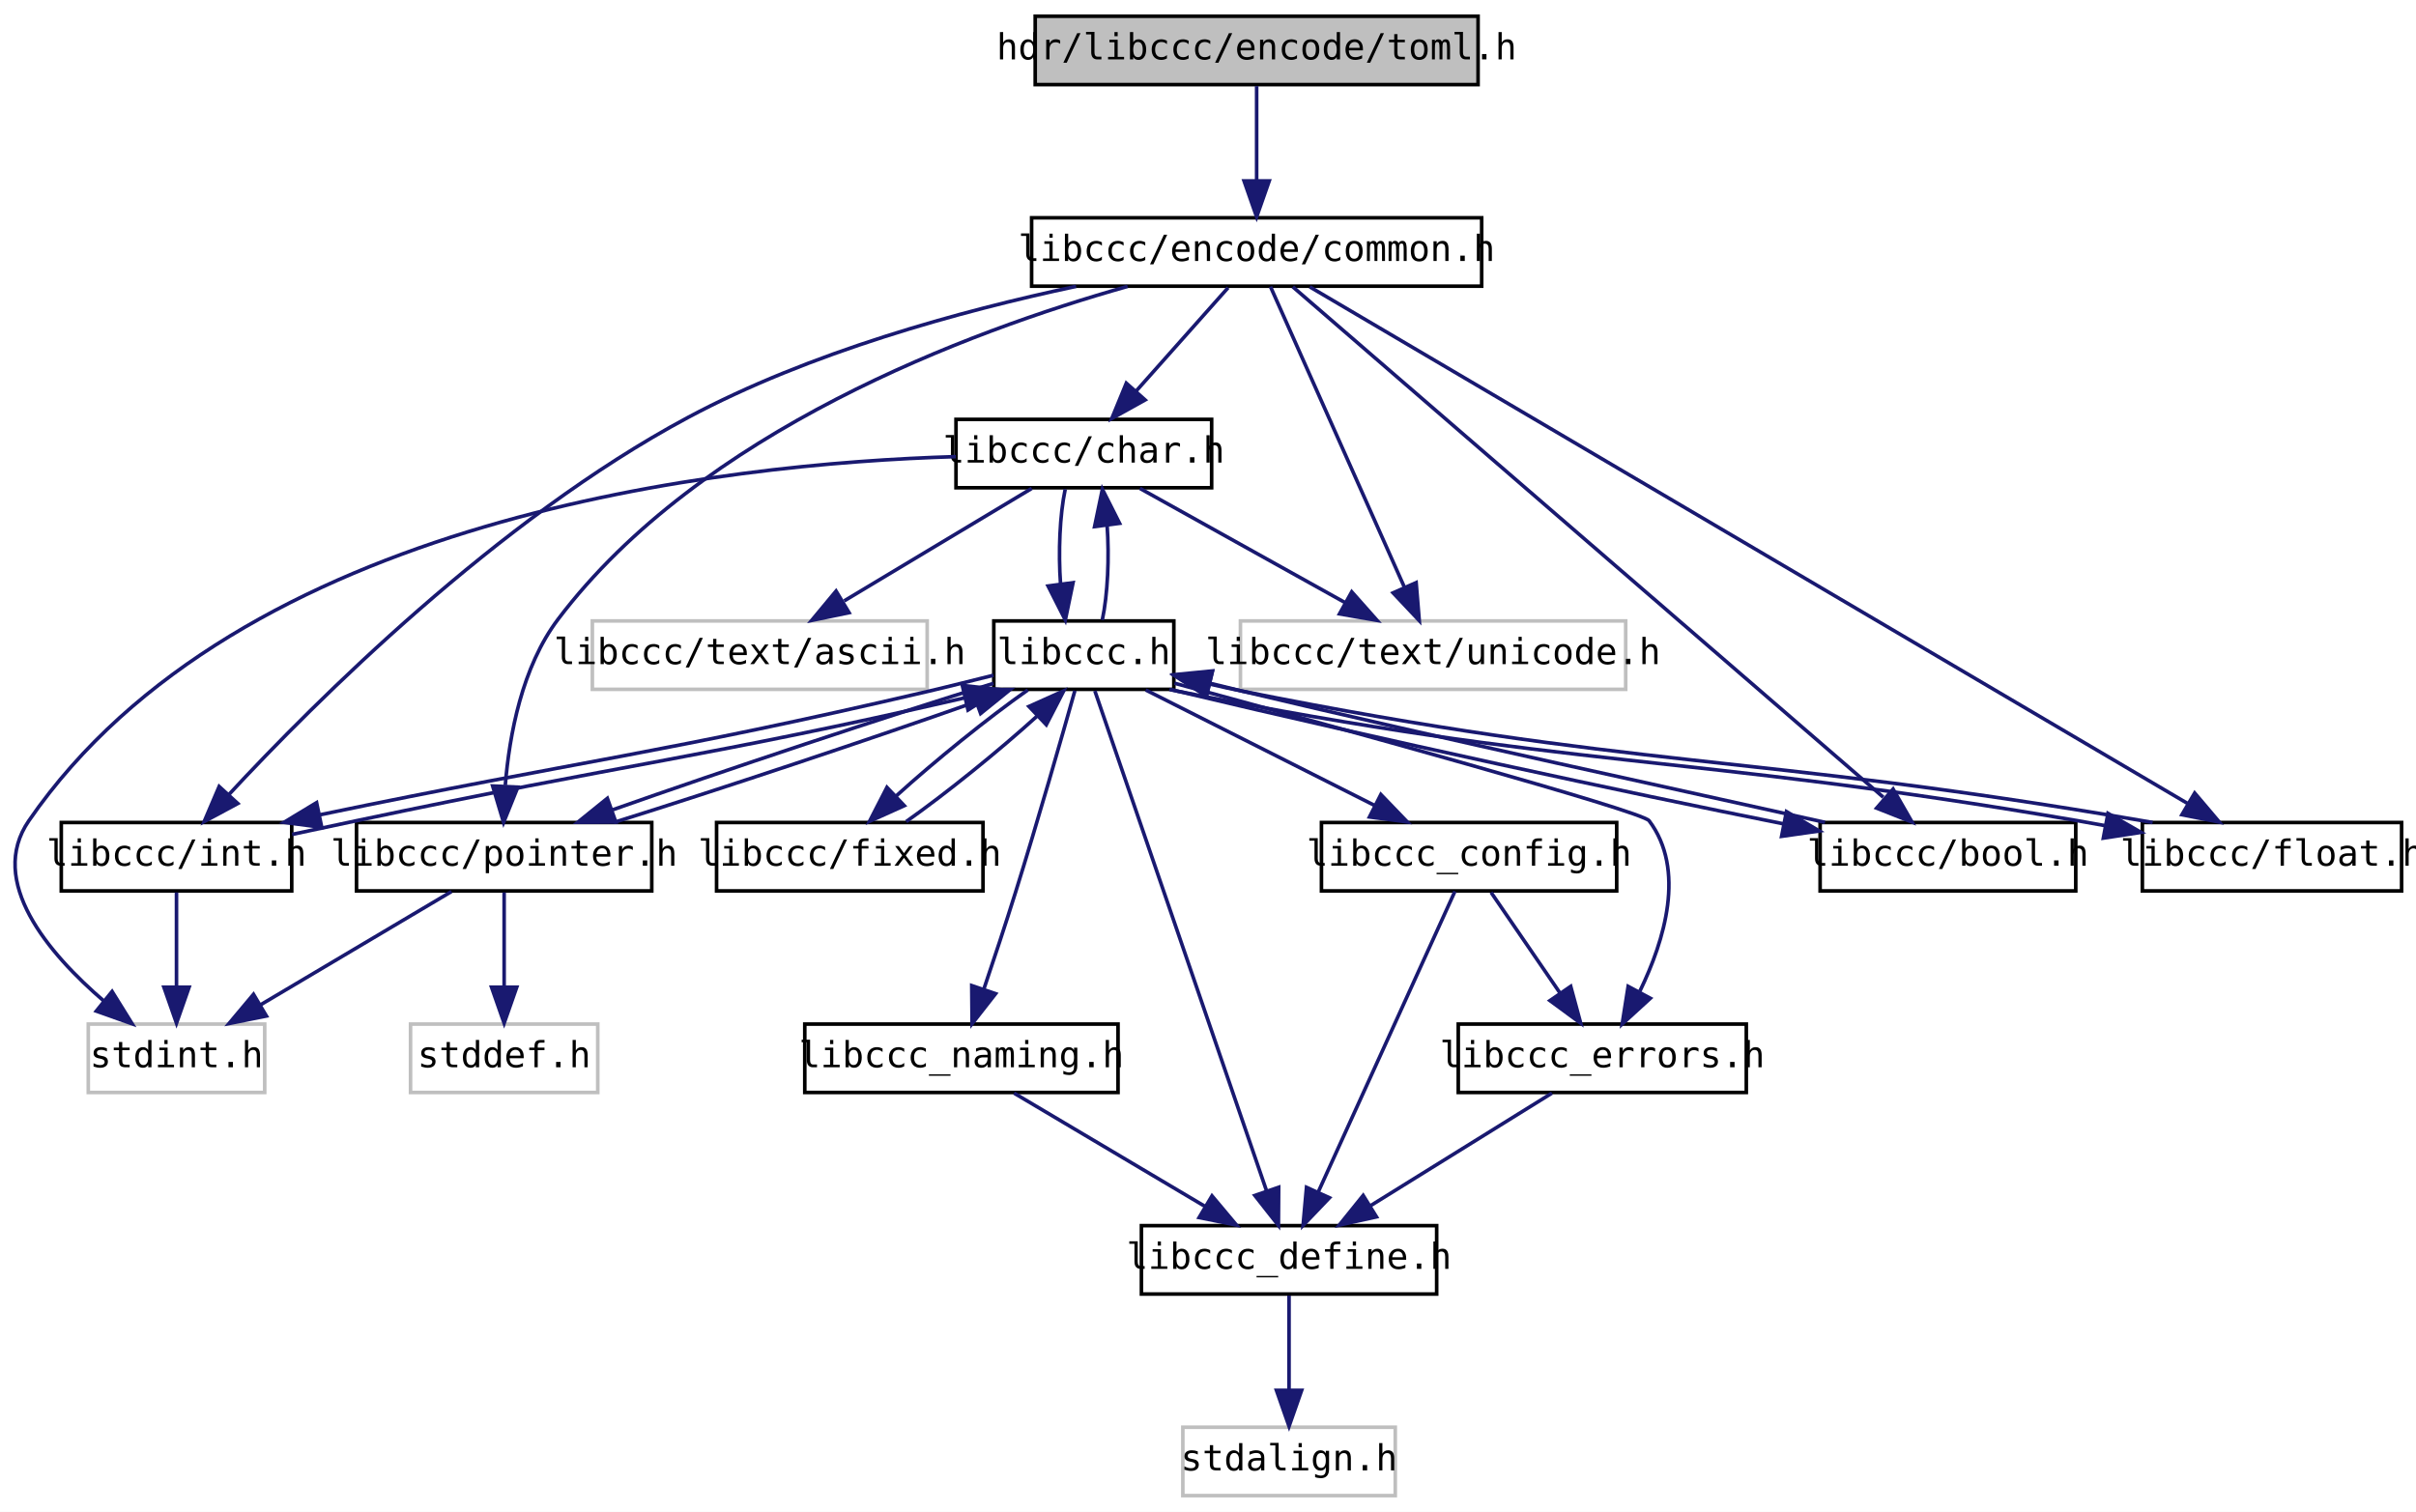
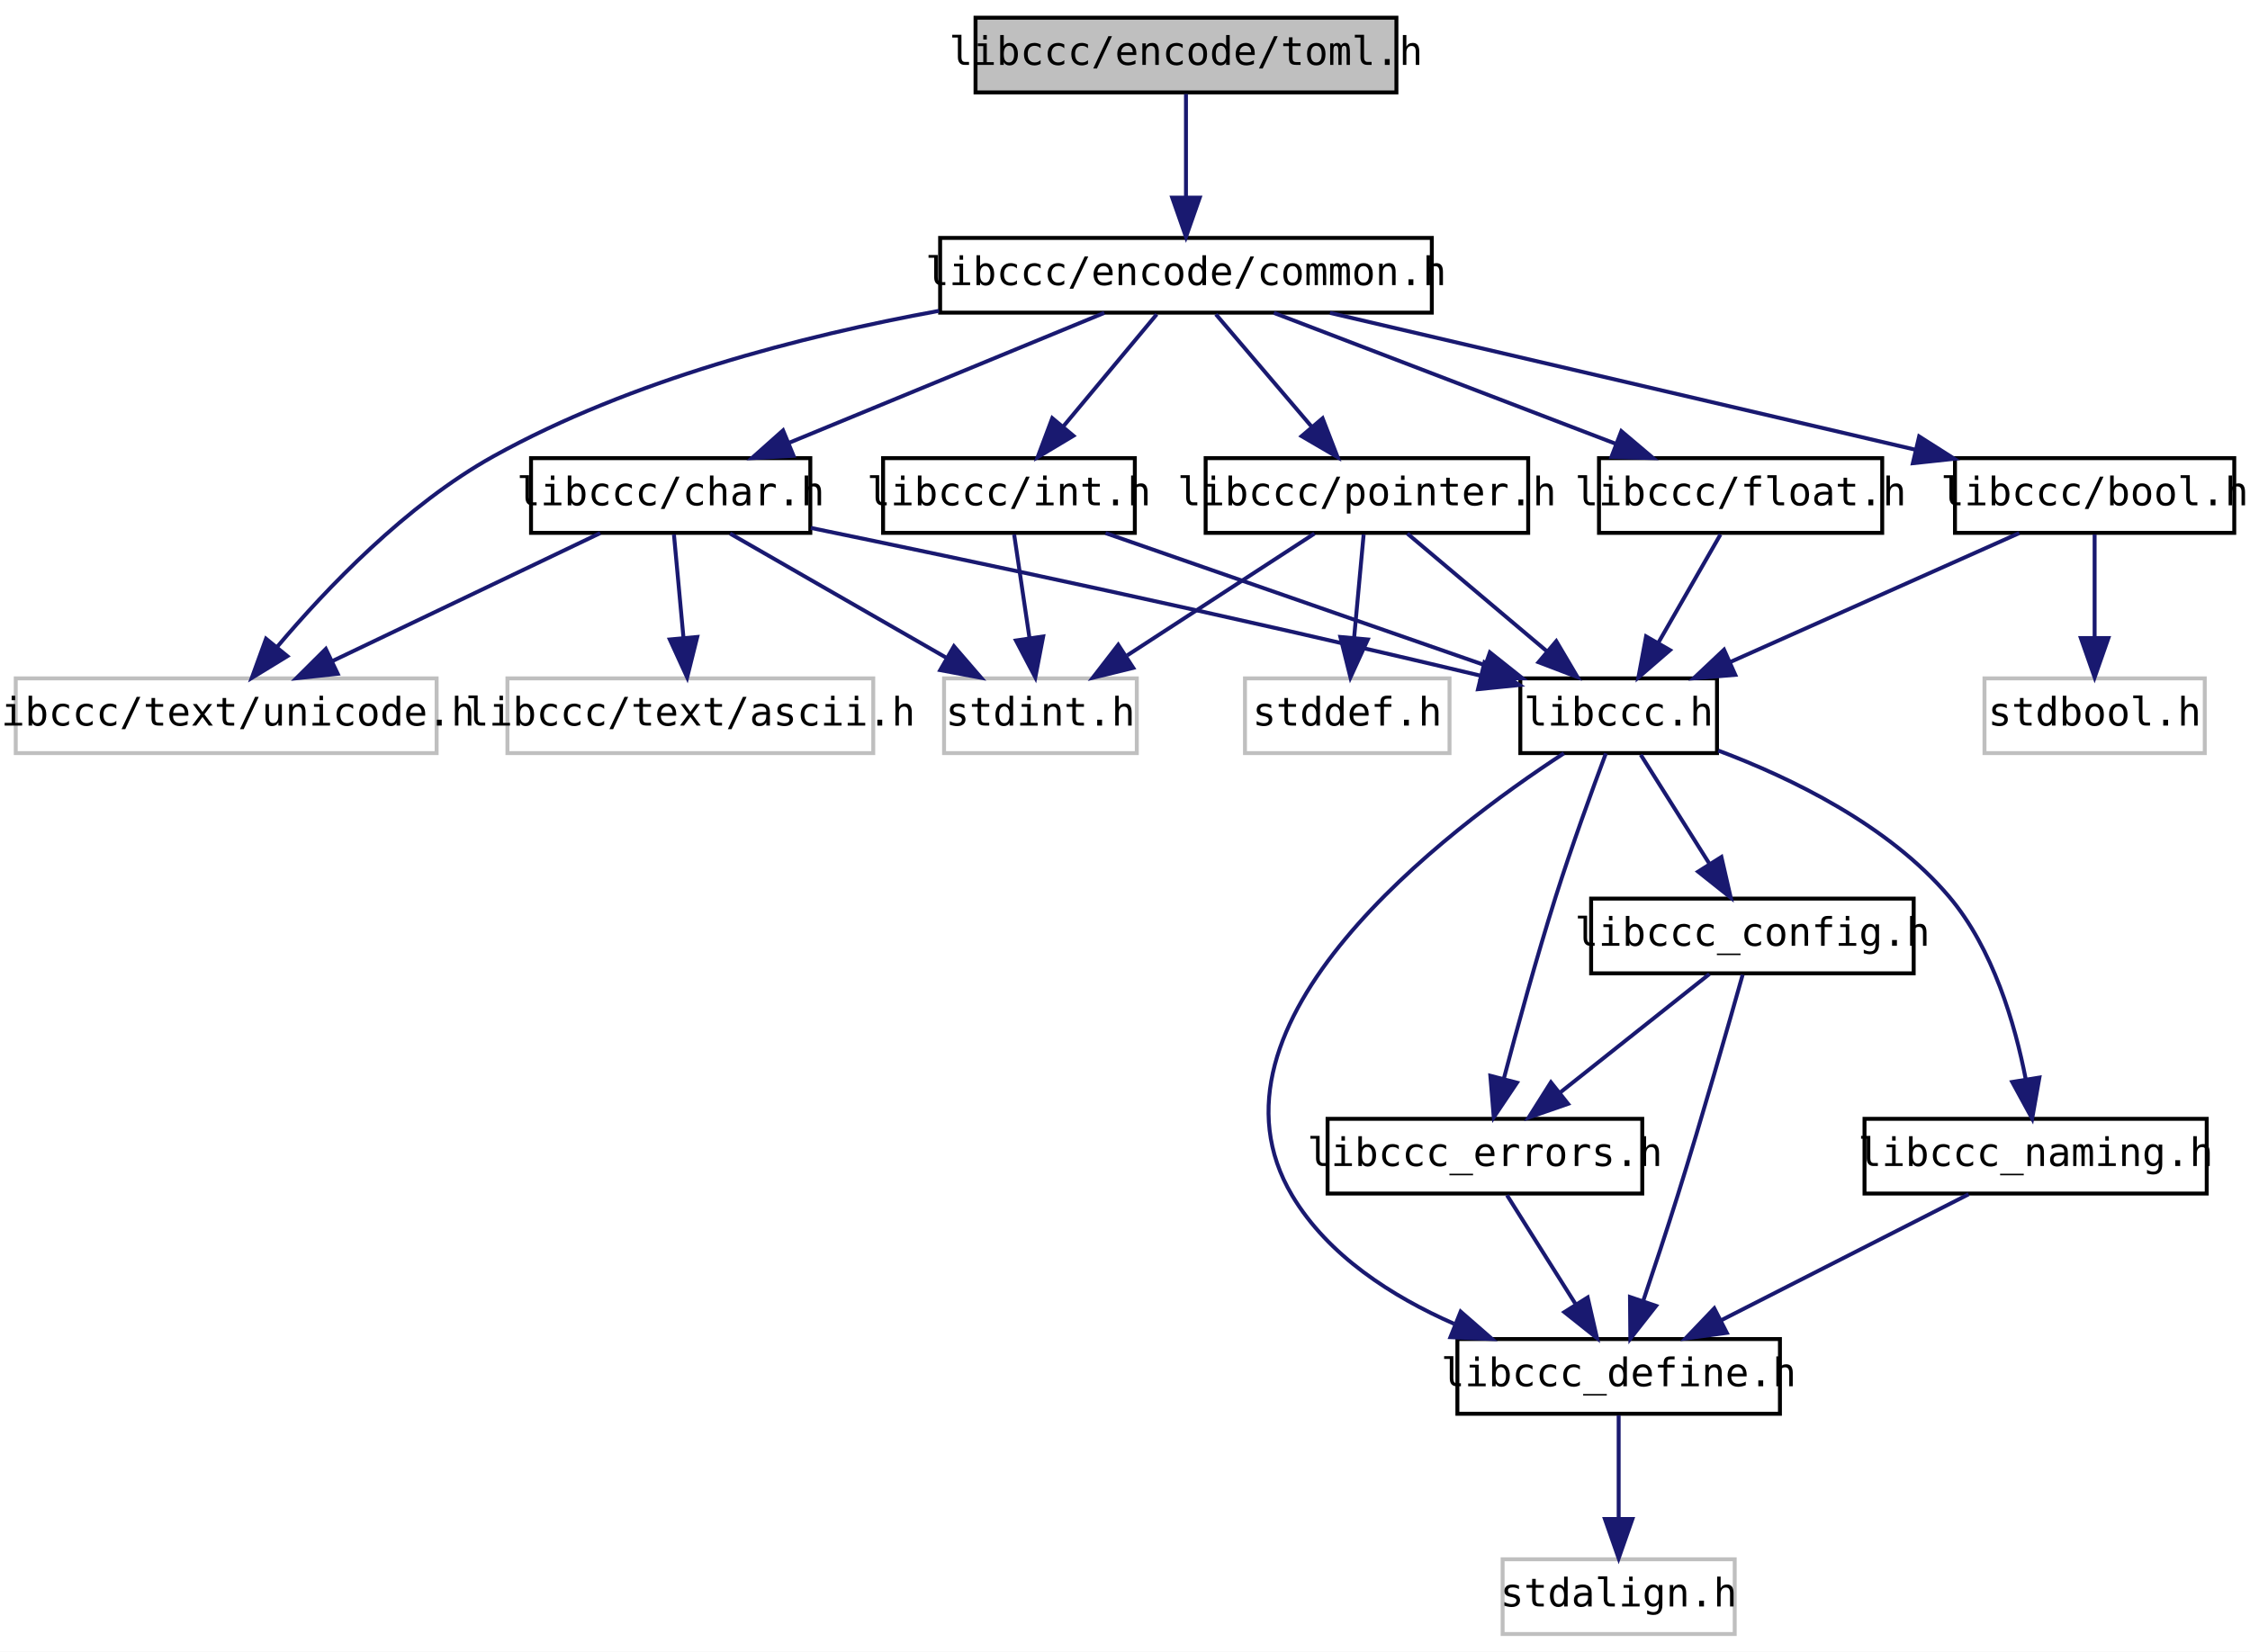
- <svg xmlns="http://www.w3.org/2000/svg" xmlns:xlink="http://www.w3.org/1999/xlink" width="671pt" height="420pt" viewBox="0.00 0.00 671.02 420.00">
+ <svg xmlns="http://www.w3.org/2000/svg" xmlns:xlink="http://www.w3.org/1999/xlink" width="572pt" height="420pt" viewBox="0.00 0.00 572.00 420.00">
  <g id="graph0" class="graph" transform="scale(1 1) rotate(0) translate(4 416)">
-     <polygon fill="white" stroke="transparent" points="-4,4 -4,-416 667.02,-416 667.02,4 -4,4" />
+     <polygon fill="white" stroke="transparent" points="-4,4 -4,-416 568,-416 568,4 -4,4" />
    <g id="node1" class="node">
      <g id="a_node1">
        <a xlink:title=" ">
-           <polygon fill="#bfbfbf" stroke="black" points="283.52,-392.5 283.52,-411.5 406.52,-411.5 406.52,-392.5 283.52,-392.5" />
-           <text text-anchor="middle" x="345.02" y="-399.5" font-family="Consolas" font-size="10.00">hdr/libccc/encode/toml.h</text>
+           <polygon fill="#bfbfbf" stroke="black" points="244,-392.5 244,-411.5 351,-411.5 351,-392.5 244,-392.5" />
+           <text text-anchor="middle" x="297.5" y="-399.5" font-family="Consolas" font-size="10.00">libccc/encode/toml.h</text>
        </a>
      </g>
    </g>
    <g id="node2" class="node">
      <g id="a_node2">
        <a xlink:href="common_8h.html" target="_top" xlink:title=" ">
-           <polygon fill="white" stroke="black" points="282.52,-336.5 282.52,-355.5 407.52,-355.5 407.52,-336.5 282.52,-336.5" />
-           <text text-anchor="middle" x="345.02" y="-343.5" font-family="Consolas" font-size="10.00">libccc/encode/common.h</text>
+           <polygon fill="white" stroke="black" points="235,-336.5 235,-355.5 360,-355.5 360,-336.5 235,-336.5" />
+           <text text-anchor="middle" x="297.5" y="-343.5" font-family="Consolas" font-size="10.00">libccc/encode/common.h</text>
        </a>
      </g>
    </g>
    <g id="edge1" class="edge">
-       <path fill="none" stroke="midnightblue" d="M345.02,-392.08C345.02,-385.01 345.02,-374.86 345.02,-365.99" />
-       <polygon fill="midnightblue" stroke="midnightblue" points="348.52,-365.75 345.02,-355.75 341.52,-365.75 348.52,-365.75" />
+       <path fill="none" stroke="midnightblue" d="M297.5,-392.08C297.5,-385.01 297.5,-374.86 297.5,-365.99" />
+       <polygon fill="midnightblue" stroke="midnightblue" points="301,-365.75 297.5,-355.75 294,-365.75 301,-365.75" />
    </g>
    <g id="node3" class="node">
      <g id="a_node3">
        <a xlink:href="char_8h.html" target="_top" xlink:title=" ">
-           <polygon fill="white" stroke="black" points="261.52,-280.5 261.52,-299.5 332.52,-299.5 332.52,-280.5 261.52,-280.5" />
-           <text text-anchor="middle" x="297.02" y="-287.5" font-family="Consolas" font-size="10.00">libccc/char.h</text>
+           <polygon fill="white" stroke="black" points="131,-280.5 131,-299.5 202,-299.5 202,-280.5 131,-280.5" />
+           <text text-anchor="middle" x="166.5" y="-287.5" font-family="Consolas" font-size="10.00">libccc/char.h</text>
        </a>
      </g>
    </g>
    <g id="edge2" class="edge">
-       <path fill="none" stroke="midnightblue" d="M337.09,-336.08C330.17,-328.3 319.95,-316.8 311.56,-307.37" />
-       <polygon fill="midnightblue" stroke="midnightblue" points="314.05,-304.9 304.79,-299.75 308.82,-309.55 314.05,-304.9" />
-     </g>
-     <g id="node11" class="node">
-       <g id="a_node11">
-         <a xlink:href="bool_8h.html" target="_top" xlink:title=" ">
-           <polygon fill="white" stroke="black" points="501.52,-168.5 501.52,-187.5 572.52,-187.5 572.52,-168.5 501.52,-168.5" />
-           <text text-anchor="middle" x="537.02" y="-175.5" font-family="Consolas" font-size="10.00">libccc/bool.h</text>
-         </a>
-       </g>
-     </g>
-     <g id="edge30" class="edge">
-       <path fill="none" stroke="midnightblue" d="M355.07,-336.31C385.91,-309.64 479.51,-228.72 519.07,-194.52" />
-       <polygon fill="midnightblue" stroke="midnightblue" points="521.79,-196.79 527.06,-187.61 517.21,-191.5 521.79,-196.79" />
+       <path fill="none" stroke="midnightblue" d="M276.74,-336.44C255.18,-327.56 221.24,-313.56 196.71,-303.45" />
+       <polygon fill="midnightblue" stroke="midnightblue" points="197.74,-300.09 187.16,-299.52 195.07,-306.56 197.74,-300.09" />
    </g>
    <g id="node12" class="node">
      <g id="a_node12">
-         <a xlink:href="int_8h.html" target="_top" xlink:title=" ">
-           <polygon fill="white" stroke="black" points="13.02,-168.5 13.02,-187.5 77.02,-187.5 77.02,-168.5 13.02,-168.5" />
-           <text text-anchor="middle" x="45.02" y="-175.5" font-family="Consolas" font-size="10.00">libccc/int.h</text>
-         </a>
-       </g>
-     </g>
-     <g id="edge31" class="edge">
-       <path fill="none" stroke="midnightblue" d="M294.88,-336.45C262.73,-329.61 220.83,-318.11 187.02,-300 134.2,-271.72 83.57,-221.13 59.54,-195.24" />
-       <polygon fill="midnightblue" stroke="midnightblue" points="62.04,-192.78 52.71,-187.76 56.87,-197.5 62.04,-192.78" />
-     </g>
-     <g id="node14" class="node">
-       <g id="a_node14">
-         <a xlink:href="float_8h.html" target="_top" xlink:title=" ">
-           <polygon fill="white" stroke="black" points="591.02,-168.5 591.02,-187.5 663.02,-187.5 663.02,-168.5 591.02,-168.5" />
-           <text text-anchor="middle" x="627.02" y="-175.5" font-family="Consolas" font-size="10.00">libccc/float.h</text>
-         </a>
-       </g>
-     </g>
-     <g id="edge32" class="edge">
-       <path fill="none" stroke="midnightblue" d="M359.78,-336.31C405.85,-309.19 547.21,-225.98 603.51,-192.83" />
-       <polygon fill="midnightblue" stroke="midnightblue" points="605.55,-195.69 612.4,-187.61 602,-189.66 605.55,-195.69" />
+         <a xlink:title=" ">
+           <polygon fill="white" stroke="#bfbfbf" points="0,-224.5 0,-243.5 107,-243.5 107,-224.5 0,-224.5" />
+           <text text-anchor="middle" x="53.5" y="-231.5" font-family="Consolas" font-size="10.00">libccc/text/unicode.h</text>
+         </a>
+       </g>
+     </g>
+     <g id="edge28" class="edge">
+       <path fill="none" stroke="midnightblue" d="M234.73,-336.96C199.77,-330.57 156.39,-319.36 121.5,-300 99.3,-287.68 78.98,-266.35 66.45,-251.5" />
+       <polygon fill="midnightblue" stroke="midnightblue" points="69.05,-249.15 60.01,-243.62 63.63,-253.58 69.05,-249.15" />
+     </g>
+     <g id="node13" class="node">
+       <g id="a_node13">
+         <a xlink:href="bool_8h.html" target="_top" xlink:title=" ">
+           <polygon fill="white" stroke="black" points="493,-280.5 493,-299.5 564,-299.5 564,-280.5 493,-280.5" />
+           <text text-anchor="middle" x="528.5" y="-287.5" font-family="Consolas" font-size="10.00">libccc/bool.h</text>
+         </a>
+       </g>
+     </g>
+     <g id="edge16" class="edge">
+       <path fill="none" stroke="midnightblue" d="M334.1,-336.44C374.47,-327.01 439.46,-311.82 483.05,-301.62" />
+       <polygon fill="midnightblue" stroke="midnightblue" points="483.89,-305.02 492.83,-299.34 482.29,-298.21 483.89,-305.02" />
    </g>
    <g id="node15" class="node">
      <g id="a_node15">
+         <a xlink:href="int_8h.html" target="_top" xlink:title=" ">
+           <polygon fill="white" stroke="black" points="220.5,-280.5 220.5,-299.5 284.5,-299.5 284.5,-280.5 220.5,-280.5" />
+           <text text-anchor="middle" x="252.5" y="-287.5" font-family="Consolas" font-size="10.00">libccc/int.h</text>
+         </a>
+       </g>
+     </g>
+     <g id="edge19" class="edge">
+       <path fill="none" stroke="midnightblue" d="M290.07,-336.08C283.65,-328.38 274.19,-317.03 266.38,-307.65" />
+       <polygon fill="midnightblue" stroke="midnightblue" points="268.88,-305.19 259.79,-299.75 263.51,-309.67 268.88,-305.19" />
+     </g>
+     <g id="node16" class="node">
+       <g id="a_node16">
+         <a xlink:href="float_8h.html" target="_top" xlink:title=" ">
+           <polygon fill="white" stroke="black" points="402.5,-280.5 402.5,-299.5 474.5,-299.5 474.5,-280.5 402.5,-280.5" />
+           <text text-anchor="middle" x="438.5" y="-287.5" font-family="Consolas" font-size="10.00">libccc/float.h</text>
+         </a>
+       </g>
+     </g>
+     <g id="edge22" class="edge">
+       <path fill="none" stroke="midnightblue" d="M319.84,-336.44C343.25,-327.48 380.24,-313.31 406.69,-303.18" />
+       <polygon fill="midnightblue" stroke="midnightblue" points="408.18,-306.36 416.26,-299.52 405.67,-299.82 408.18,-306.36" />
+     </g>
+     <g id="node17" class="node">
+       <g id="a_node17">
        <a xlink:href="pointer_8h.html" target="_top" xlink:title=" ">
-           <polygon fill="white" stroke="black" points="95.02,-168.5 95.02,-187.5 177.02,-187.5 177.02,-168.5 95.02,-168.5" />
-           <text text-anchor="middle" x="136.02" y="-175.5" font-family="Consolas" font-size="10.00">libccc/pointer.h</text>
-         </a>
-       </g>
-     </g>
-     <g id="edge33" class="edge">
-       <path fill="none" stroke="midnightblue" d="M309.18,-336.44C264.88,-323.93 190.54,-296.23 151.02,-244 140.97,-230.72 137.48,-211.86 136.34,-197.87" />
-       <polygon fill="midnightblue" stroke="midnightblue" points="139.82,-197.32 135.86,-187.5 132.83,-197.65 139.82,-197.32" />
-     </g>
-     <g id="node18" class="node">
-       <g id="a_node18">
-         <a xlink:title=" ">
-           <polygon fill="white" stroke="#bfbfbf" points="340.52,-224.5 340.52,-243.5 447.52,-243.5 447.52,-224.5 340.52,-224.5" />
-           <text text-anchor="middle" x="394.02" y="-231.5" font-family="Consolas" font-size="10.00">libccc/text/unicode.h</text>
-         </a>
-       </g>
-     </g>
-     <g id="edge34" class="edge">
-       <path fill="none" stroke="midnightblue" d="M348.86,-336.37C356.84,-318.46 375.34,-276.92 386.02,-252.95" />
-       <polygon fill="midnightblue" stroke="midnightblue" points="389.32,-254.15 390.19,-243.59 382.92,-251.3 389.32,-254.15" />
+           <polygon fill="white" stroke="black" points="302.5,-280.5 302.5,-299.5 384.5,-299.5 384.5,-280.5 302.5,-280.5" />
+           <text text-anchor="middle" x="343.5" y="-287.5" font-family="Consolas" font-size="10.00">libccc/pointer.h</text>
+         </a>
+       </g>
+     </g>
+     <g id="edge24" class="edge">
+       <path fill="none" stroke="midnightblue" d="M305.1,-336.08C311.73,-328.3 321.52,-316.8 329.56,-307.37" />
+       <polygon fill="midnightblue" stroke="midnightblue" points="332.23,-309.63 336.05,-299.75 326.9,-305.09 332.23,-309.63" />
    </g>
    <g id="node4" class="node">
      <g id="a_node4">
        <a xlink:title=" ">
-           <polygon fill="white" stroke="#bfbfbf" points="20.52,-112.5 20.52,-131.5 69.52,-131.5 69.52,-112.5 20.52,-112.5" />
-           <text text-anchor="middle" x="45.02" y="-119.5" font-family="Consolas" font-size="10.00">stdint.h</text>
+           <polygon fill="white" stroke="#bfbfbf" points="236,-224.5 236,-243.5 285,-243.5 285,-224.5 236,-224.5" />
+           <text text-anchor="middle" x="260.5" y="-231.5" font-family="Consolas" font-size="10.00">stdint.h</text>
        </a>
      </g>
    </g>
    <g id="edge3" class="edge">
-       <path fill="none" stroke="midnightblue" d="M261.47,-289.15C197.08,-287.23 62.41,-272.73 4.02,-188 -7.59,-171.16 9.4,-151.18 24.9,-137.86" />
-       <polygon fill="midnightblue" stroke="midnightblue" points="27.13,-140.56 32.72,-131.56 22.74,-135.11 27.13,-140.56" />
+       <path fill="none" stroke="midnightblue" d="M181.6,-280.32C196.4,-271.82 219.19,-258.73 236.48,-248.8" />
+       <polygon fill="midnightblue" stroke="midnightblue" points="238.51,-251.67 245.43,-243.65 235.02,-245.6 238.51,-251.67" />
    </g>
    <g id="node5" class="node">
      <g id="a_node5">
        <a xlink:href="libccc_8h.html" target="_top" xlink:title=" ">
-           <polygon fill="white" stroke="black" points="272.02,-224.5 272.02,-243.5 322.02,-243.5 322.02,-224.5 272.02,-224.5" />
-           <text text-anchor="middle" x="297.02" y="-231.5" font-family="Consolas" font-size="10.00">libccc.h</text>
+           <polygon fill="white" stroke="black" points="382.5,-224.5 382.5,-243.5 432.5,-243.5 432.5,-224.5 382.5,-224.5" />
+           <text text-anchor="middle" x="407.5" y="-231.5" font-family="Consolas" font-size="10.00">libccc.h</text>
        </a>
      </g>
    </g>
    <g id="edge4" class="edge">
-       <path fill="none" stroke="midnightblue" d="M291.85,-280.08C290.34,-272.93 289.91,-262.64 290.56,-253.69" />
-       <polygon fill="midnightblue" stroke="midnightblue" points="294.03,-254.13 291.88,-243.75 287.09,-253.2 294.03,-254.13" />
-     </g>
-     <g id="node17" class="node">
-       <g id="a_node17">
-         <a xlink:title=" ">
-           <polygon fill="white" stroke="#bfbfbf" points="160.52,-224.5 160.52,-243.5 253.52,-243.5 253.52,-224.5 160.52,-224.5" />
-           <text text-anchor="middle" x="207.02" y="-231.5" font-family="Consolas" font-size="10.00">libccc/text/ascii.h</text>
-         </a>
-       </g>
-     </g>
-     <g id="edge28" class="edge">
-       <path fill="none" stroke="midnightblue" d="M282.56,-280.32C268.52,-271.9 246.97,-258.97 230.47,-249.07" />
-       <polygon fill="midnightblue" stroke="midnightblue" points="231.82,-245.8 221.44,-243.65 228.21,-251.8 231.82,-245.8" />
-     </g>
-     <g id="edge29" class="edge">
-       <path fill="none" stroke="midnightblue" d="M312.6,-280.32C328.01,-271.74 351.83,-258.49 369.72,-248.52" />
-       <polygon fill="midnightblue" stroke="midnightblue" points="371.43,-251.58 378.47,-243.65 368.03,-245.46 371.43,-251.58" />
-     </g>
-     <g id="edge16" class="edge">
-       <path fill="none" stroke="midnightblue" d="M302.15,-243.75C303.67,-250.86 304.12,-261.14 303.49,-270.1" />
-       <polygon fill="midnightblue" stroke="midnightblue" points="300.01,-269.71 302.18,-280.08 306.95,-270.62 300.01,-269.71" />
+       <path fill="none" stroke="midnightblue" d="M202.14,-281.76C241.46,-273.66 306.83,-259.86 372.21,-244.23" />
+       <polygon fill="midnightblue" stroke="midnightblue" points="373.38,-247.55 382.28,-241.81 371.74,-240.75 373.38,-247.55" />
+     </g>
+     <g id="node11" class="node">
+       <g id="a_node11">
+         <a xlink:title=" ">
+           <polygon fill="white" stroke="#bfbfbf" points="125,-224.5 125,-243.5 218,-243.5 218,-224.5 125,-224.5" />
+           <text text-anchor="middle" x="171.5" y="-231.5" font-family="Consolas" font-size="10.00">libccc/text/ascii.h</text>
+         </a>
+       </g>
+     </g>
+     <g id="edge14" class="edge">
+       <path fill="none" stroke="midnightblue" d="M167.33,-280.08C167.98,-273.01 168.92,-262.86 169.74,-253.99" />
+       <polygon fill="midnightblue" stroke="midnightblue" points="173.25,-254.03 170.69,-243.75 166.28,-253.39 173.25,-254.03" />
+     </g>
+     <g id="edge15" class="edge">
+       <path fill="none" stroke="midnightblue" d="M148.59,-280.44C130.25,-271.68 101.49,-257.94 80.41,-247.86" />
+       <polygon fill="midnightblue" stroke="midnightblue" points="81.85,-244.67 71.32,-243.52 78.83,-250.99 81.85,-244.67" />
    </g>
    <g id="node6" class="node">
      <g id="a_node6">
        <a xlink:href="libccc__define_8h.html" target="_top" xlink:title=" ">
-           <polygon fill="white" stroke="black" points="313.02,-56.5 313.02,-75.5 395.02,-75.5 395.02,-56.5 313.02,-56.5" />
-           <text text-anchor="middle" x="354.02" y="-63.5" font-family="Consolas" font-size="10.00">libccc_define.h</text>
+           <polygon fill="white" stroke="black" points="366.5,-56.5 366.5,-75.5 448.5,-75.5 448.5,-56.5 366.5,-56.5" />
+           <text text-anchor="middle" x="407.5" y="-63.5" font-family="Consolas" font-size="10.00">libccc_define.h</text>
        </a>
      </g>
    </g>
    <g id="edge5" class="edge">
-       <path fill="none" stroke="midnightblue" d="M300.08,-224.08C309.09,-197.83 335.63,-120.55 347.79,-85.12" />
-       <polygon fill="midnightblue" stroke="midnightblue" points="351.14,-86.16 351.07,-75.57 344.52,-83.89 351.14,-86.16" />
+       <path fill="none" stroke="midnightblue" d="M393.58,-224.45C363.76,-205.01 298.44,-155.78 324.5,-112 333.6,-96.72 349.89,-86.31 365.64,-79.39" />
+       <polygon fill="midnightblue" stroke="midnightblue" points="367.33,-82.48 375.32,-75.51 364.73,-75.98 367.33,-82.48" />
    </g>
    <g id="node8" class="node">
      <g id="a_node8">
        <a xlink:href="libccc__errors_8h.html" target="_top" xlink:title=" ">
-           <polygon fill="white" stroke="black" points="401.02,-112.5 401.02,-131.5 481.02,-131.5 481.02,-112.5 401.02,-112.5" />
-           <text text-anchor="middle" x="441.02" y="-119.5" font-family="Consolas" font-size="10.00">libccc_errors.h</text>
+           <polygon fill="white" stroke="black" points="333.5,-112.5 333.5,-131.5 413.5,-131.5 413.5,-112.5 333.5,-112.5" />
+           <text text-anchor="middle" x="373.5" y="-119.5" font-family="Consolas" font-size="10.00">libccc_errors.h</text>
        </a>
      </g>
    </g>
    <g id="edge7" class="edge">
-       <path fill="none" stroke="midnightblue" d="M322.19,-226.2C366.04,-214.3 451.98,-190.7 454.02,-188 464.27,-174.39 458.31,-154.78 451.47,-140.66" />
-       <polygon fill="midnightblue" stroke="midnightblue" points="454.37,-138.67 446.55,-131.52 448.2,-141.98 454.37,-138.67" />
+       <path fill="none" stroke="midnightblue" d="M404.25,-224.43C400.88,-215.43 395.55,-200.81 391.5,-188 386.6,-172.47 381.71,-154.63 378.27,-141.58" />
+       <polygon fill="midnightblue" stroke="midnightblue" points="381.65,-140.69 375.75,-131.89 374.88,-142.45 381.65,-140.69" />
    </g>
    <g id="node9" class="node">
      <g id="a_node9">
        <a xlink:href="libccc__config_8h.html" target="_top" xlink:title=" ">
-           <polygon fill="white" stroke="black" points="363.02,-168.5 363.02,-187.5 445.02,-187.5 445.02,-168.5 363.02,-168.5" />
-           <text text-anchor="middle" x="404.02" y="-175.5" font-family="Consolas" font-size="10.00">libccc_config.h</text>
+           <polygon fill="white" stroke="black" points="400.5,-168.5 400.5,-187.5 482.5,-187.5 482.5,-168.5 400.5,-168.5" />
+           <text text-anchor="middle" x="441.5" y="-175.5" font-family="Consolas" font-size="10.00">libccc_config.h</text>
        </a>
      </g>
    </g>
    <g id="edge9" class="edge">
-       <path fill="none" stroke="midnightblue" d="M314.21,-224.32C331.37,-215.66 357.96,-202.24 377.76,-192.25" />
-       <polygon fill="midnightblue" stroke="midnightblue" points="379.52,-195.28 386.87,-187.65 376.36,-189.04 379.52,-195.28" />
+       <path fill="none" stroke="midnightblue" d="M413.11,-224.08C417.87,-216.53 424.82,-205.49 430.65,-196.23" />
+       <polygon fill="midnightblue" stroke="midnightblue" points="433.62,-198.08 435.99,-187.75 427.7,-194.35 433.62,-198.08" />
    </g>
    <g id="node10" class="node">
      <g id="a_node10">
        <a xlink:href="libccc__naming_8h.html" target="_top" xlink:title=" ">
-           <polygon fill="white" stroke="black" points="219.52,-112.5 219.52,-131.5 306.52,-131.5 306.52,-112.5 219.52,-112.5" />
-           <text text-anchor="middle" x="263.02" y="-119.5" font-family="Consolas" font-size="10.00">libccc_naming.h</text>
+           <polygon fill="white" stroke="black" points="470,-112.5 470,-131.5 557,-131.5 557,-112.5 470,-112.5" />
+           <text text-anchor="middle" x="513.5" y="-119.5" font-family="Consolas" font-size="10.00">libccc_naming.h</text>
        </a>
      </g>
    </g>
    <g id="edge12" class="edge">
-       <path fill="none" stroke="midnightblue" d="M294.54,-224.14C291.01,-211.6 284.26,-187.97 278.02,-168 275.25,-159.15 272.01,-149.37 269.25,-141.2" />
-       <polygon fill="midnightblue" stroke="midnightblue" points="272.52,-139.94 265.99,-131.6 265.89,-142.19 272.52,-139.94" />
-     </g>
-     <g id="edge14" class="edge">
-       <path fill="none" stroke="midnightblue" d="M321.17,-224.44C321.79,-224.29 322.4,-224.15 323.02,-224 380.61,-210.28 447.67,-195.85 491.28,-187.14" />
-       <polygon fill="midnightblue" stroke="midnightblue" points="492.17,-190.53 501.3,-185.15 490.82,-183.66 492.17,-190.53" />
-     </g>
-     <g id="edge17" class="edge">
-       <path fill="none" stroke="midnightblue" d="M271.94,-228.41C265.93,-226.93 259.72,-225.33 254.02,-224 179.21,-206.51 157.41,-204.73 84.94,-189.66" />
-       <polygon fill="midnightblue" stroke="midnightblue" points="85.36,-186.17 74.86,-187.54 83.93,-193.02 85.36,-186.17" />
-     </g>
-     <g id="node13" class="node">
-       <g id="a_node13">
-         <a xlink:href="fixed_8h.html" target="_top" xlink:title=" ">
-           <polygon fill="white" stroke="black" points="195.02,-168.5 195.02,-187.5 269.02,-187.5 269.02,-168.5 195.02,-168.5" />
-           <text text-anchor="middle" x="232.02" y="-175.5" font-family="Consolas" font-size="10.00">libccc/fixed.h</text>
-         </a>
-       </g>
-     </g>
-     <g id="edge20" class="edge">
-       <path fill="none" stroke="midnightblue" d="M281.46,-224.32C270.23,-216.42 255.57,-204.55 244.98,-194.94" />
-       <polygon fill="midnightblue" stroke="midnightblue" points="247.16,-192.18 237.5,-187.83 242.34,-197.26 247.16,-192.18" />
-     </g>
-     <g id="edge22" class="edge">
-       <path fill="none" stroke="midnightblue" d="M320.78,-224.46C321.53,-224.3 322.28,-224.15 323.02,-224 433.09,-201.99 462.38,-207.01 573.02,-188 575.49,-187.57 578.03,-187.12 580.61,-186.64" />
-       <polygon fill="midnightblue" stroke="midnightblue" points="581.47,-190.04 590.65,-184.76 580.18,-183.16 581.47,-190.04" />
-     </g>
-     <g id="edge24" class="edge">
-       <path fill="none" stroke="midnightblue" d="M271.95,-226.16C243.29,-217.34 196.74,-201.84 166.16,-191.03" />
-       <polygon fill="midnightblue" stroke="midnightblue" points="167.04,-187.63 156.45,-187.56 164.69,-194.22 167.04,-187.63" />
+       <path fill="none" stroke="midnightblue" d="M432.83,-225.14C451.45,-218.15 476.1,-206.18 491.5,-188 502.68,-174.8 508.25,-155.67 510.99,-141.57" />
+       <polygon fill="midnightblue" stroke="midnightblue" points="514.46,-142 512.62,-131.56 507.55,-140.87 514.46,-142" />
    </g>
    <g id="node7" class="node">
      <g id="a_node7">
        <a xlink:title=" ">
-           <polygon fill="white" stroke="#bfbfbf" points="324.52,-0.5 324.52,-19.5 383.52,-19.5 383.52,-0.5 324.52,-0.5" />
-           <text text-anchor="middle" x="354.02" y="-7.5" font-family="Consolas" font-size="10.00">stdalign.h</text>
+           <polygon fill="white" stroke="#bfbfbf" points="378,-0.5 378,-19.5 437,-19.5 437,-0.5 378,-0.5" />
+           <text text-anchor="middle" x="407.5" y="-7.5" font-family="Consolas" font-size="10.00">stdalign.h</text>
        </a>
      </g>
    </g>
    <g id="edge6" class="edge">
-       <path fill="none" stroke="midnightblue" d="M354.02,-56.08C354.02,-49.01 354.02,-38.86 354.02,-29.99" />
-       <polygon fill="midnightblue" stroke="midnightblue" points="357.52,-29.75 354.02,-19.75 350.52,-29.75 357.52,-29.75" />
+       <path fill="none" stroke="midnightblue" d="M407.5,-56.08C407.5,-49.01 407.5,-38.86 407.5,-29.99" />
+       <polygon fill="midnightblue" stroke="midnightblue" points="411,-29.75 407.5,-19.75 404,-29.75 411,-29.75" />
    </g>
    <g id="edge8" class="edge">
-       <path fill="none" stroke="midnightblue" d="M427.04,-112.32C413.47,-103.9 392.64,-90.97 376.69,-81.07" />
-       <polygon fill="midnightblue" stroke="midnightblue" points="378.3,-77.95 367.96,-75.65 374.61,-83.9 378.3,-77.95" />
+       <path fill="none" stroke="midnightblue" d="M379.11,-112.08C383.87,-104.53 390.82,-93.49 396.65,-84.23" />
+       <polygon fill="midnightblue" stroke="midnightblue" points="399.62,-86.08 401.99,-75.75 393.7,-82.35 399.62,-86.08" />
    </g>
    <g id="edge10" class="edge">
-       <path fill="none" stroke="midnightblue" d="M400.09,-168.37C391.95,-150.46 373.07,-108.92 362.17,-84.95" />
-       <polygon fill="midnightblue" stroke="midnightblue" points="365.24,-83.25 357.92,-75.59 358.87,-86.14 365.24,-83.25" />
+       <path fill="none" stroke="midnightblue" d="M439.02,-168.14C435.49,-155.6 428.75,-131.97 422.5,-112 419.73,-103.15 416.5,-93.37 413.74,-85.2" />
+       <polygon fill="midnightblue" stroke="midnightblue" points="417.01,-83.94 410.47,-75.6 410.38,-86.19 417.01,-83.94" />
    </g>
    <g id="edge11" class="edge">
-       <path fill="none" stroke="midnightblue" d="M410.13,-168.08C415.3,-160.53 422.86,-149.49 429.21,-140.23" />
-       <polygon fill="midnightblue" stroke="midnightblue" points="432.25,-141.98 435.02,-131.75 426.48,-138.02 432.25,-141.98" />
+       <path fill="none" stroke="midnightblue" d="M430.57,-168.32C420.33,-160.18 404.78,-147.84 392.5,-138.09" />
+       <polygon fill="midnightblue" stroke="midnightblue" points="394.63,-135.31 384.62,-131.83 390.28,-140.79 394.63,-135.31" />
    </g>
    <g id="edge13" class="edge">
-       <path fill="none" stroke="midnightblue" d="M277.64,-112.32C291.96,-103.82 314.03,-90.73 330.76,-80.8" />
-       <polygon fill="midnightblue" stroke="midnightblue" points="332.62,-83.77 339.43,-75.65 329.04,-77.75 332.62,-83.77" />
-     </g>
-     <g id="edge15" class="edge">
-       <path fill="none" stroke="midnightblue" d="M502.88,-187.54C463.63,-196.29 397.73,-210.49 341.02,-224 338.12,-224.69 335.09,-225.43 332.03,-226.19" />
-       <polygon fill="midnightblue" stroke="midnightblue" points="331.1,-222.81 322.21,-228.58 332.76,-229.61 331.1,-222.81" />
+       <path fill="none" stroke="midnightblue" d="M496.47,-112.32C479.47,-103.66 453.12,-90.24 433.51,-80.25" />
+       <polygon fill="midnightblue" stroke="midnightblue" points="434.99,-77.08 424.49,-75.65 431.81,-83.31 434.99,-77.08" />
+     </g>
+     <g id="edge17" class="edge">
+       <path fill="none" stroke="midnightblue" d="M509.33,-280.44C489.59,-271.64 458.61,-257.81 436.01,-247.72" />
+       <polygon fill="midnightblue" stroke="midnightblue" points="437.14,-244.4 426.58,-243.52 434.29,-250.79 437.14,-244.4" />
+     </g>
+     <g id="node14" class="node">
+       <g id="a_node14">
+         <a xlink:title=" ">
+           <polygon fill="white" stroke="#bfbfbf" points="500.5,-224.5 500.5,-243.5 556.5,-243.5 556.5,-224.5 500.5,-224.5" />
+           <text text-anchor="middle" x="528.5" y="-231.5" font-family="Consolas" font-size="10.00">stdbool.h</text>
+         </a>
+       </g>
    </g>
    <g id="edge18" class="edge">
-       <path fill="none" stroke="midnightblue" d="M45.02,-168.08C45.02,-161.01 45.02,-150.86 45.02,-141.99" />
-       <polygon fill="midnightblue" stroke="midnightblue" points="48.52,-141.75 45.02,-131.75 41.52,-141.75 48.52,-141.75" />
-     </g>
-     <g id="edge19" class="edge">
-       <path fill="none" stroke="midnightblue" d="M77.14,-184.2C83.17,-185.46 89.31,-186.79 95.02,-188 170.18,-203.89 192,-205.6 263.83,-222.11" />
-       <polygon fill="midnightblue" stroke="midnightblue" points="263.28,-225.58 273.81,-224.43 264.86,-218.76 263.28,-225.58" />
+       <path fill="none" stroke="midnightblue" d="M528.5,-280.08C528.5,-273.01 528.5,-262.86 528.5,-253.99" />
+       <polygon fill="midnightblue" stroke="midnightblue" points="532,-253.75 528.5,-243.75 525,-253.75 532,-253.75" />
+     </g>
+     <g id="edge20" class="edge">
+       <path fill="none" stroke="midnightblue" d="M253.82,-280.08C254.88,-272.93 256.41,-262.64 257.73,-253.69" />
+       <polygon fill="midnightblue" stroke="midnightblue" points="261.2,-254.16 259.2,-243.75 254.28,-253.13 261.2,-254.16" />
    </g>
    <g id="edge21" class="edge">
-       <path fill="none" stroke="midnightblue" d="M247.68,-187.75C258.87,-195.64 273.43,-207.43 283.98,-217" />
-       <polygon fill="midnightblue" stroke="midnightblue" points="281.78,-219.74 291.45,-224.08 286.6,-214.66 281.78,-219.74" />
+       <path fill="none" stroke="midnightblue" d="M277.06,-280.44C303.02,-271.4 344.17,-257.06 373.3,-246.92" />
+       <polygon fill="midnightblue" stroke="midnightblue" points="374.76,-250.11 383.05,-243.52 372.46,-243.5 374.76,-250.11" />
    </g>
    <g id="edge23" class="edge">
-       <path fill="none" stroke="midnightblue" d="M593.87,-187.5C592.91,-187.67 591.96,-187.84 591.02,-188 480.38,-207.01 451.09,-201.99 341.02,-224 338.09,-224.58 335.05,-225.26 331.98,-225.98" />
-       <polygon fill="midnightblue" stroke="midnightblue" points="331.07,-222.59 322.16,-228.32 332.7,-229.4 331.07,-222.59" />
+       <path fill="none" stroke="midnightblue" d="M433.38,-280.08C429.09,-272.61 422.84,-261.72 417.56,-252.52" />
+       <polygon fill="midnightblue" stroke="midnightblue" points="420.54,-250.68 412.52,-243.75 414.47,-254.17 420.54,-250.68" />
    </g>
    <g id="edge26" class="edge">
-       <path fill="none" stroke="midnightblue" d="M121.39,-168.32C107.07,-159.82 85,-146.73 68.27,-136.8" />
-       <polygon fill="midnightblue" stroke="midnightblue" points="69.99,-133.75 59.6,-131.65 66.41,-139.77 69.99,-133.75" />
+       <path fill="none" stroke="midnightblue" d="M330.16,-280.32C317.34,-271.98 297.72,-259.21 282.56,-249.35" />
+       <polygon fill="midnightblue" stroke="midnightblue" points="284.09,-246.17 273.8,-243.65 280.28,-252.04 284.09,-246.17" />
    </g>
    <g id="edge27" class="edge">
-       <path fill="none" stroke="midnightblue" d="M166.49,-187.52C195.4,-196.55 238.34,-210.88 267.07,-221.04" />
-       <polygon fill="midnightblue" stroke="midnightblue" points="266,-224.37 276.59,-224.44 268.36,-217.78 266,-224.37" />
-     </g>
-     <g id="node16" class="node">
-       <g id="a_node16">
-         <a xlink:title=" ">
-           <polygon fill="white" stroke="#bfbfbf" points="110.02,-112.5 110.02,-131.5 162.02,-131.5 162.02,-112.5 110.02,-112.5" />
-           <text text-anchor="middle" x="136.02" y="-119.5" font-family="Consolas" font-size="10.00">stddef.h</text>
+       <path fill="none" stroke="midnightblue" d="M353.78,-280.32C363.34,-272.26 377.78,-260.08 389.28,-250.37" />
+       <polygon fill="midnightblue" stroke="midnightblue" points="391.64,-252.96 397.03,-243.83 387.13,-247.61 391.64,-252.96" />
+     </g>
+     <g id="node18" class="node">
+       <g id="a_node18">
+         <a xlink:title=" ">
+           <polygon fill="white" stroke="#bfbfbf" points="312.5,-224.5 312.5,-243.5 364.5,-243.5 364.5,-224.5 312.5,-224.5" />
+           <text text-anchor="middle" x="338.5" y="-231.5" font-family="Consolas" font-size="10.00">stddef.h</text>
        </a>
      </g>
    </g>
    <g id="edge25" class="edge">
-       <path fill="none" stroke="midnightblue" d="M136.02,-168.08C136.02,-161.01 136.02,-150.86 136.02,-141.99" />
-       <polygon fill="midnightblue" stroke="midnightblue" points="139.52,-141.75 136.02,-131.75 132.52,-141.75 139.52,-141.75" />
+       <path fill="none" stroke="midnightblue" d="M342.67,-280.08C342.02,-273.01 341.08,-262.86 340.26,-253.99" />
+       <polygon fill="midnightblue" stroke="midnightblue" points="343.72,-253.39 339.31,-243.75 336.75,-254.03 343.72,-253.39" />
    </g>
  </g>
</svg>
